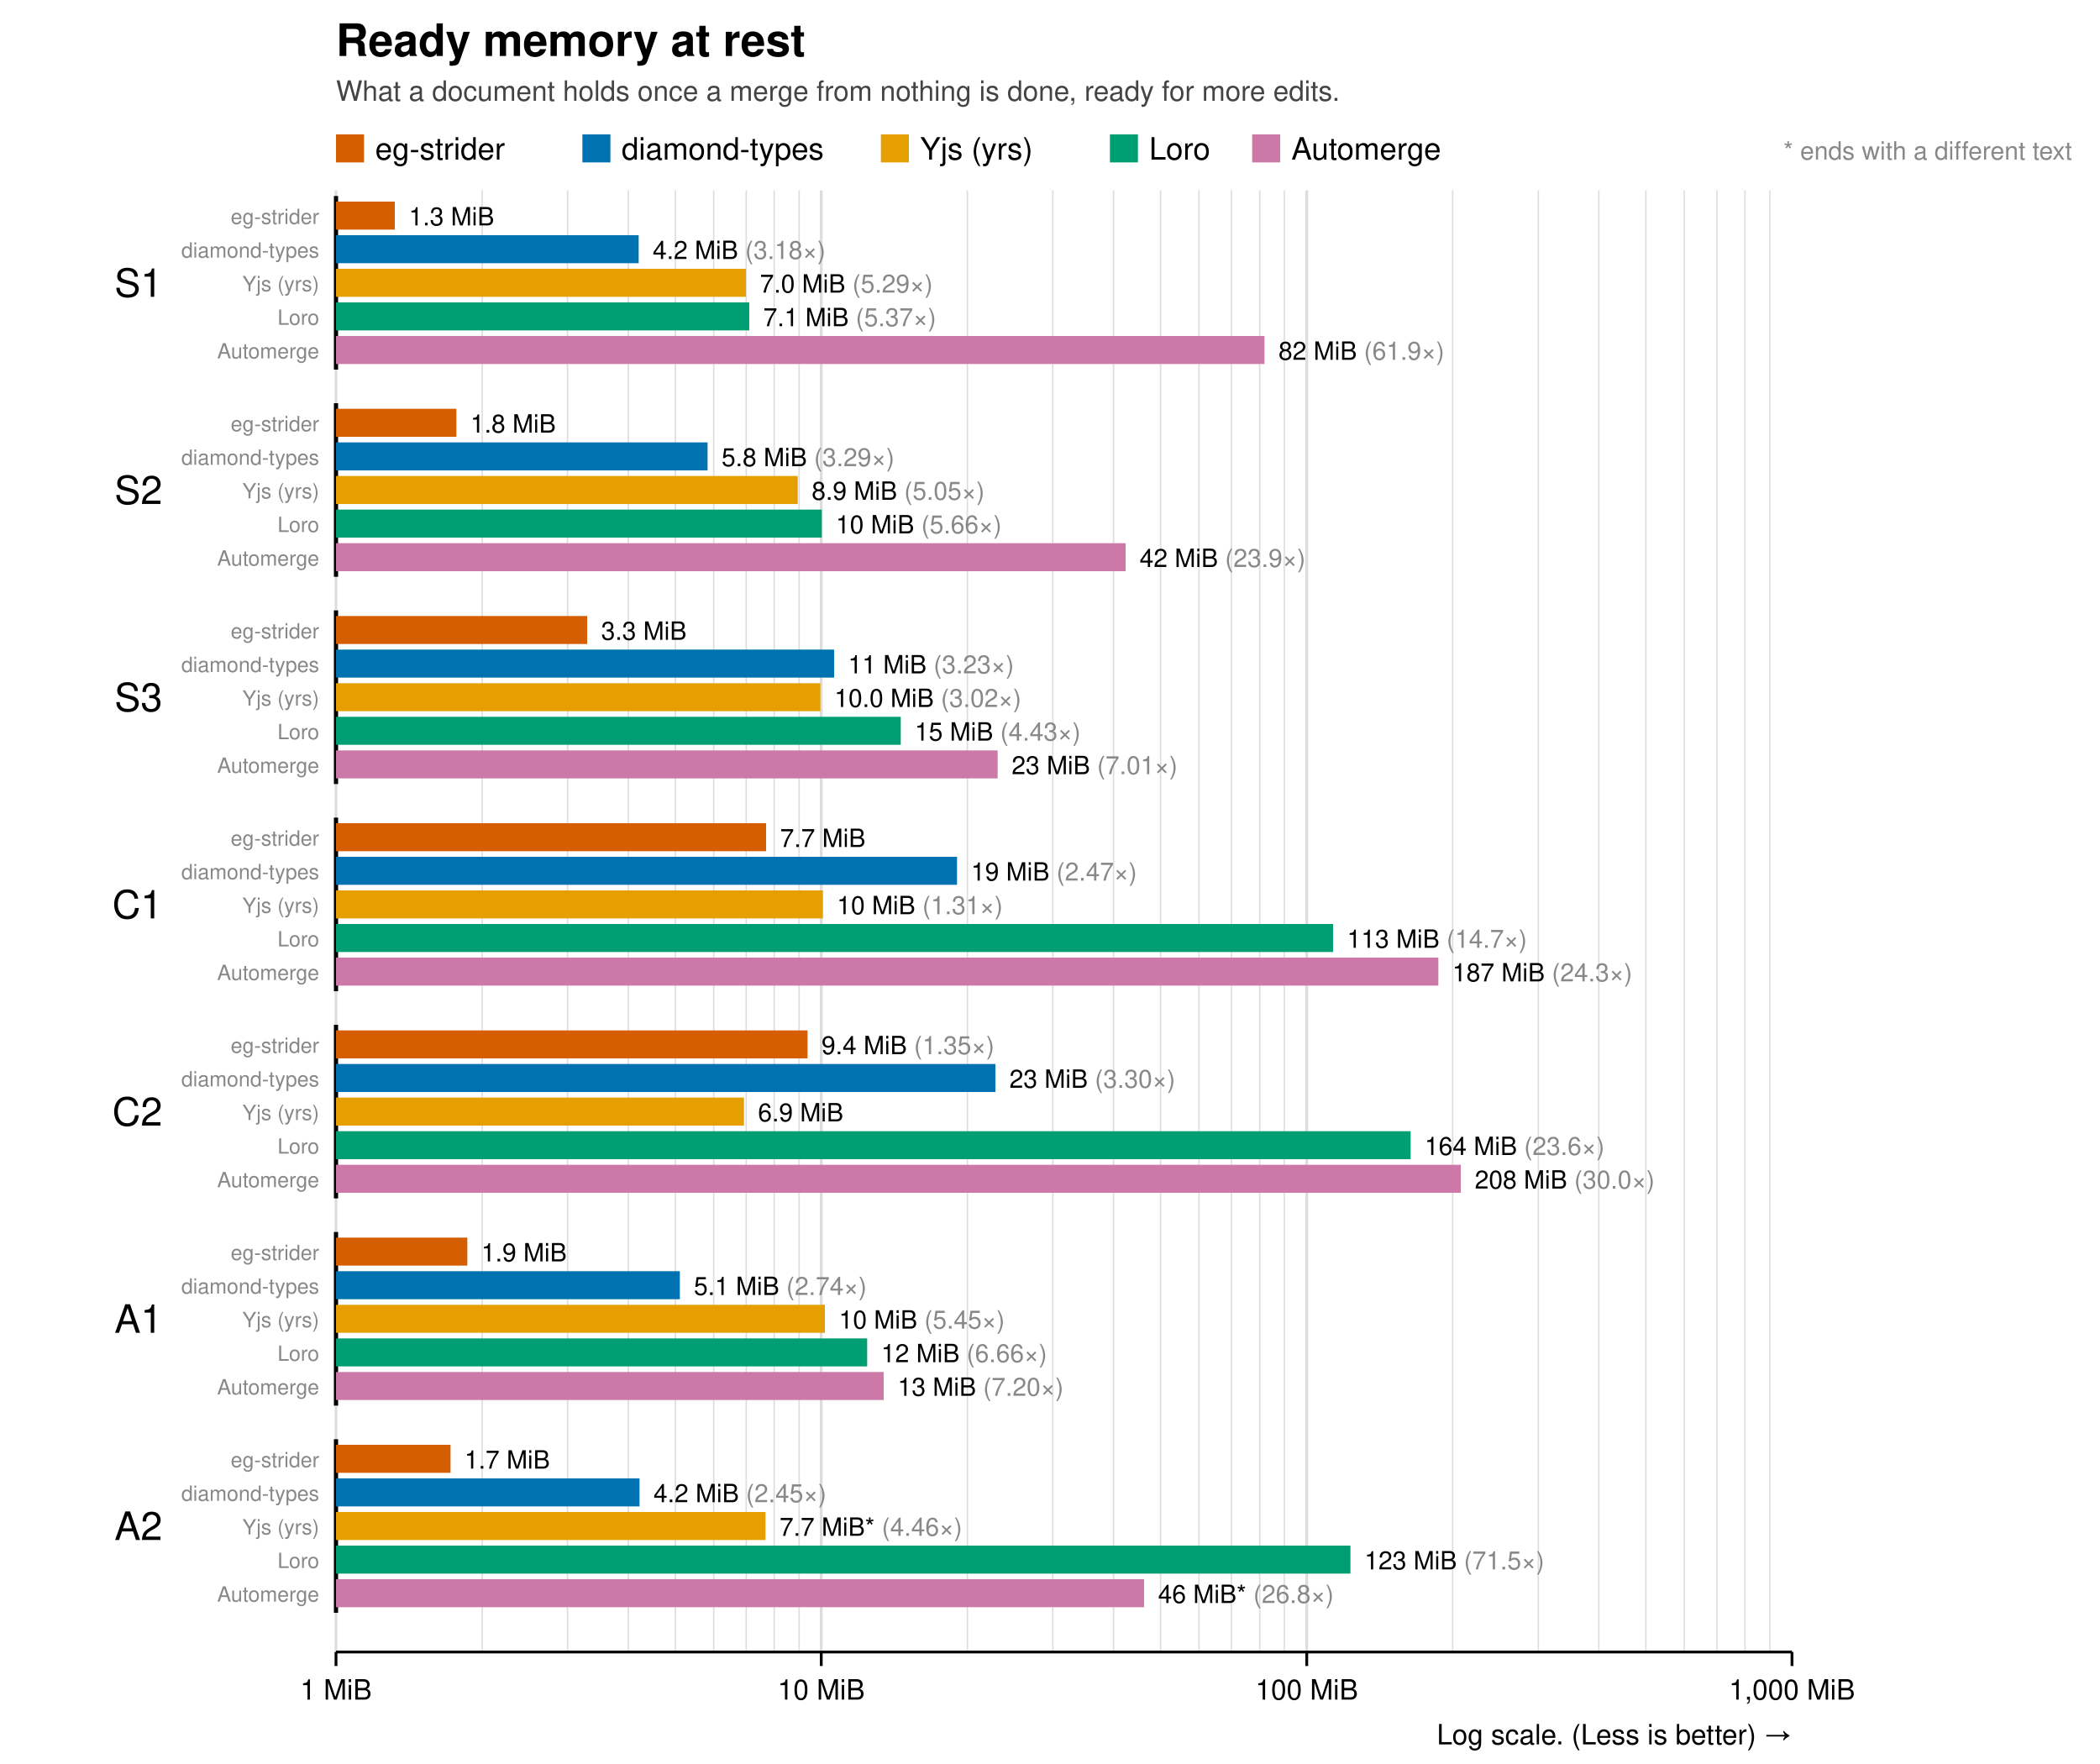
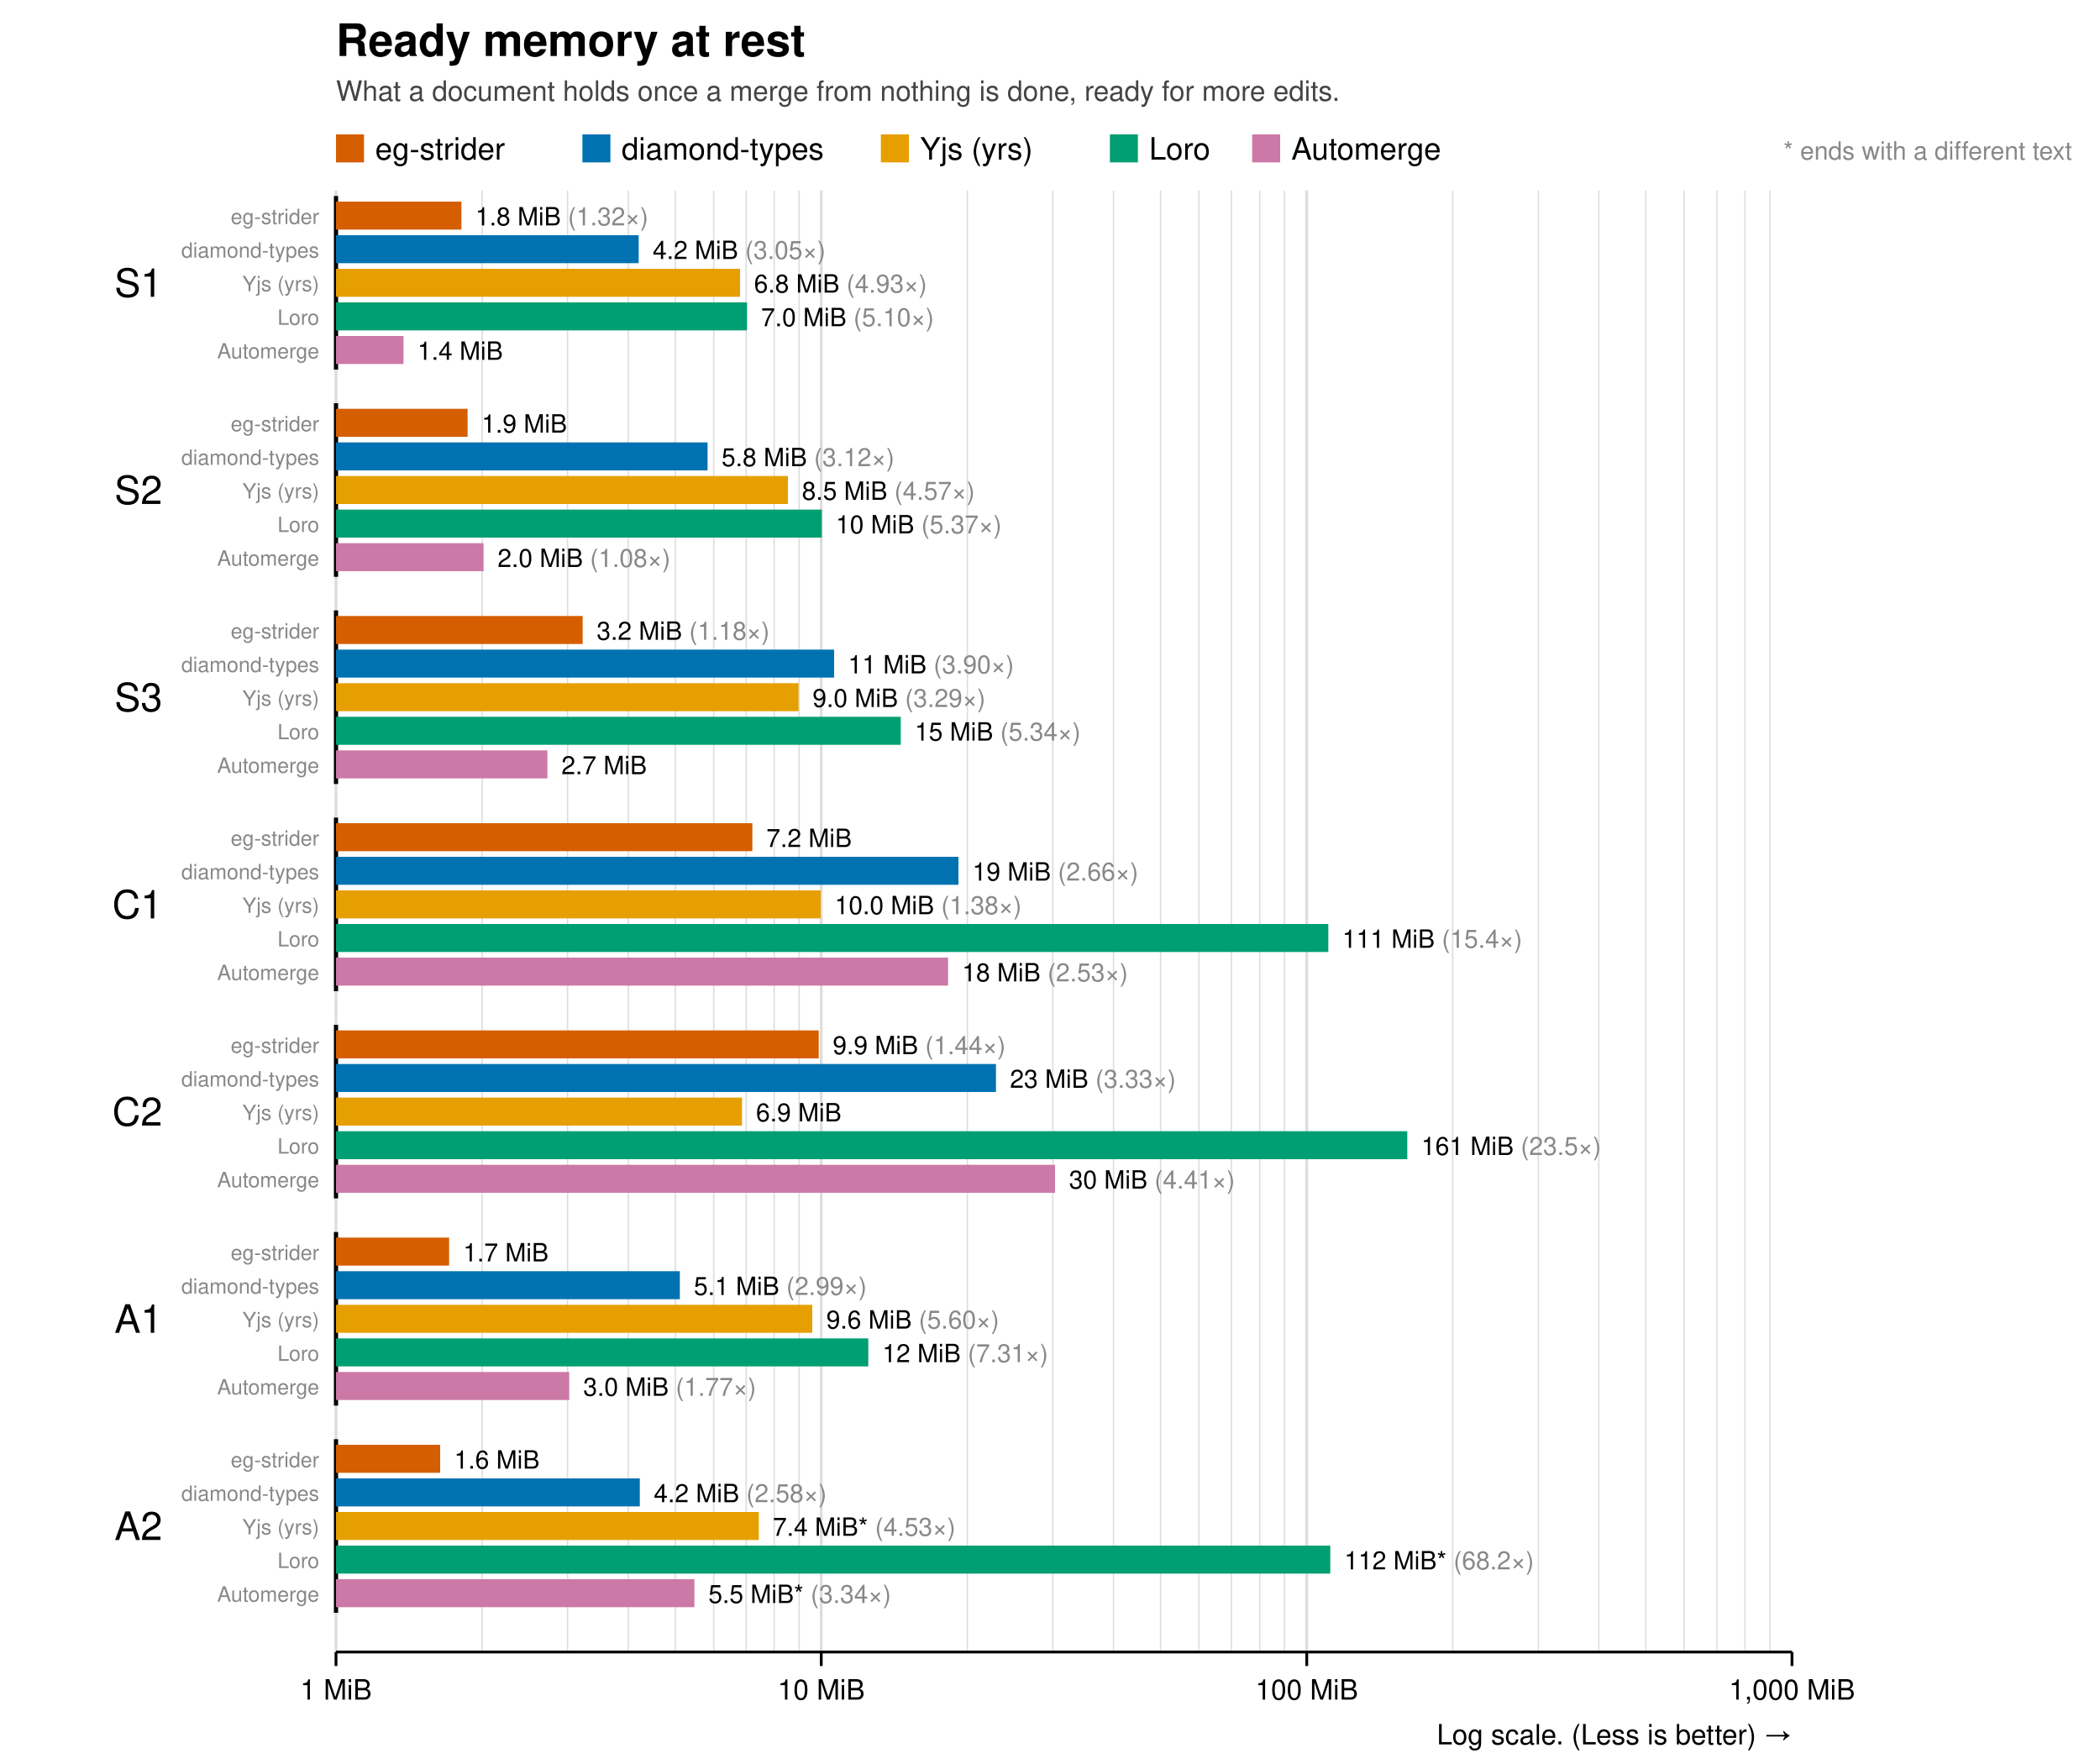
<svg xmlns="http://www.w3.org/2000/svg" viewBox="0 0 750 630" font-family="Helvetica, Arial, sans-serif">
  <rect width="750" height="630" fill="white" />
  <text x="120" y="20" font-size="16" font-weight="bold">Ready memory at rest</text>
  <text x="120" y="36" font-size="10" fill="#444">What a document holds once a merge from nothing is done, ready for more edits.</text>
  <rect x="120" y="48" width="10" height="10" fill="#d55e00" />
  <text x="134" y="57" font-size="11">eg-strider</text>
  <rect x="208.0" y="48" width="10" height="10" fill="#0072b2" />
  <text x="222.0" y="57" font-size="11">diamond-types</text>
  <rect x="314.6" y="48" width="10" height="10" fill="#e69f00" />
  <text x="328.6" y="57" font-size="11">Yjs (yrs)</text>
  <rect x="396.4" y="48" width="10" height="10" fill="#009e73" />
  <text x="410.4" y="57" font-size="11">Loro</text>
  <rect x="447.2" y="48" width="10" height="10" fill="#cc79a7" />
  <text x="461.2" y="57" font-size="11">Automerge</text>
  <text x="740" y="57" font-size="9" fill="#888" text-anchor="end">* ends with a different text</text>
  <line x1="120.0" y1="68" x2="120.0" y2="590" stroke="#ddd" stroke-width="1" />
  <line x1="172.2" y1="68" x2="172.2" y2="590" stroke="#ddd" stroke-width="0.5" />
  <line x1="202.7" y1="68" x2="202.7" y2="590" stroke="#ddd" stroke-width="0.5" />
  <line x1="224.4" y1="68" x2="224.4" y2="590" stroke="#ddd" stroke-width="0.5" />
  <line x1="241.2" y1="68" x2="241.2" y2="590" stroke="#ddd" stroke-width="0.5" />
  <line x1="254.9" y1="68" x2="254.9" y2="590" stroke="#ddd" stroke-width="0.5" />
  <line x1="266.5" y1="68" x2="266.5" y2="590" stroke="#ddd" stroke-width="0.5" />
  <line x1="276.5" y1="68" x2="276.5" y2="590" stroke="#ddd" stroke-width="0.5" />
  <line x1="285.4" y1="68" x2="285.4" y2="590" stroke="#ddd" stroke-width="0.5" />
  <line x1="293.3" y1="68" x2="293.3" y2="590" stroke="#ddd" stroke-width="1" />
  <line x1="345.5" y1="68" x2="345.5" y2="590" stroke="#ddd" stroke-width="0.5" />
  <line x1="376.0" y1="68" x2="376.0" y2="590" stroke="#ddd" stroke-width="0.5" />
  <line x1="397.7" y1="68" x2="397.7" y2="590" stroke="#ddd" stroke-width="0.5" />
  <line x1="414.5" y1="68" x2="414.5" y2="590" stroke="#ddd" stroke-width="0.5" />
  <line x1="428.2" y1="68" x2="428.2" y2="590" stroke="#ddd" stroke-width="0.5" />
  <line x1="439.8" y1="68" x2="439.8" y2="590" stroke="#ddd" stroke-width="0.5" />
  <line x1="449.9" y1="68" x2="449.9" y2="590" stroke="#ddd" stroke-width="0.5" />
  <line x1="458.7" y1="68" x2="458.7" y2="590" stroke="#ddd" stroke-width="0.5" />
  <line x1="466.7" y1="68" x2="466.7" y2="590" stroke="#ddd" stroke-width="1" />
  <line x1="518.8" y1="68" x2="518.8" y2="590" stroke="#ddd" stroke-width="0.5" />
  <line x1="549.4" y1="68" x2="549.4" y2="590" stroke="#ddd" stroke-width="0.5" />
  <line x1="571.0" y1="68" x2="571.0" y2="590" stroke="#ddd" stroke-width="0.5" />
  <line x1="587.8" y1="68" x2="587.8" y2="590" stroke="#ddd" stroke-width="0.5" />
  <line x1="601.5" y1="68" x2="601.5" y2="590" stroke="#ddd" stroke-width="0.5" />
  <line x1="613.2" y1="68" x2="613.2" y2="590" stroke="#ddd" stroke-width="0.5" />
  <line x1="623.2" y1="68" x2="623.2" y2="590" stroke="#ddd" stroke-width="0.5" />
  <line x1="632.1" y1="68" x2="632.1" y2="590" stroke="#ddd" stroke-width="0.5" />
  <line x1="120.0" y1="590" x2="120.0" y2="595" stroke="black" />
  <text x="120.0" y="607" font-size="10" text-anchor="middle">1 MiB</text>
  <line x1="293.3" y1="590" x2="293.3" y2="595" stroke="black" />
  <text x="293.3" y="607" font-size="10" text-anchor="middle">10 MiB</text>
  <line x1="466.7" y1="590" x2="466.7" y2="595" stroke="black" />
  <text x="466.7" y="607" font-size="10" text-anchor="middle">100 MiB</text>
  <line x1="640.0" y1="590" x2="640.0" y2="595" stroke="black" />
  <text x="640.0" y="607" font-size="10" text-anchor="middle">1,000 MiB</text>
  <line x1="120" y1="590" x2="640" y2="590" stroke="black" />
  <text x="640" y="623" font-size="10" text-anchor="end">Log scale. (Less is better) →</text>
  <text x="58" y="106.0" font-size="14" text-anchor="end">S1</text>
  <line x1="120" y1="70" x2="120" y2="132" stroke="black" stroke-width="1.5" />
  <text x="114" y="80" font-size="7.5" fill="#888" text-anchor="end">eg-strider</text>
-   <rect x="120" y="72" width="21.0" height="10" fill="#d55e00" />
-   <text x="146.0" y="80.5" font-size="9">1.3 MiB</text>
+   <rect x="120" y="72" width="44.8" height="10" fill="#d55e00" />
+   <text x="169.8" y="80.5" font-size="9">1.8 MiB <tspan fill="#888">(1.32×)</tspan>
+   </text>
  <text x="114" y="92" font-size="7.5" fill="#888" text-anchor="end">diamond-types</text>
  <rect x="120" y="84" width="108.1" height="10" fill="#0072b2" />
-   <text x="233.1" y="92.5" font-size="9">4.2 MiB <tspan fill="#888">(3.18×)</tspan>
+   <text x="233.1" y="92.5" font-size="9">4.2 MiB <tspan fill="#888">(3.05×)</tspan>
  </text>
  <text x="114" y="104" font-size="7.5" fill="#888" text-anchor="end">Yjs (yrs)</text>
-   <rect x="120" y="96" width="146.4" height="10" fill="#e69f00" />
-   <text x="271.4" y="104.5" font-size="9">7.0 MiB <tspan fill="#888">(5.29×)</tspan>
+   <rect x="120" y="96" width="144.3" height="10" fill="#e69f00" />
+   <text x="269.3" y="104.5" font-size="9">6.8 MiB <tspan fill="#888">(4.93×)</tspan>
  </text>
  <text x="114" y="116" font-size="7.5" fill="#888" text-anchor="end">Loro</text>
-   <rect x="120" y="108" width="147.6" height="10" fill="#009e73" />
-   <text x="272.6" y="116.5" font-size="9">7.1 MiB <tspan fill="#888">(5.37×)</tspan>
+   <rect x="120" y="108" width="146.8" height="10" fill="#009e73" />
+   <text x="271.8" y="116.5" font-size="9">7.0 MiB <tspan fill="#888">(5.10×)</tspan>
  </text>
  <text x="114" y="128" font-size="7.5" fill="#888" text-anchor="end">Automerge</text>
-   <rect x="120" y="120" width="331.6" height="10" fill="#cc79a7" />
-   <text x="456.6" y="128.5" font-size="9">82 MiB <tspan fill="#888">(61.9×)</tspan>
-   </text>
+   <rect x="120" y="120" width="24.1" height="10" fill="#cc79a7" />
+   <text x="149.1" y="128.5" font-size="9">1.4 MiB</text>
  <text x="58" y="180.0" font-size="14" text-anchor="end">S2</text>
  <line x1="120" y1="144" x2="120" y2="206" stroke="black" stroke-width="1.5" />
  <text x="114" y="154" font-size="7.5" fill="#888" text-anchor="end">eg-strider</text>
-   <rect x="120" y="146" width="43.0" height="10" fill="#d55e00" />
-   <text x="168.0" y="154.5" font-size="9">1.8 MiB</text>
+   <rect x="120" y="146" width="47.0" height="10" fill="#d55e00" />
+   <text x="172.0" y="154.5" font-size="9">1.9 MiB</text>
  <text x="114" y="166" font-size="7.5" fill="#888" text-anchor="end">diamond-types</text>
  <rect x="120" y="158" width="132.7" height="10" fill="#0072b2" />
-   <text x="257.7" y="166.5" font-size="9">5.8 MiB <tspan fill="#888">(3.29×)</tspan>
+   <text x="257.7" y="166.5" font-size="9">5.8 MiB <tspan fill="#888">(3.12×)</tspan>
  </text>
  <text x="114" y="178" font-size="7.5" fill="#888" text-anchor="end">Yjs (yrs)</text>
-   <rect x="120" y="170" width="164.9" height="10" fill="#e69f00" />
-   <text x="289.9" y="178.5" font-size="9">8.9 MiB <tspan fill="#888">(5.05×)</tspan>
+   <rect x="120" y="170" width="161.4" height="10" fill="#e69f00" />
+   <text x="286.4" y="178.5" font-size="9">8.5 MiB <tspan fill="#888">(4.57×)</tspan>
  </text>
  <text x="114" y="190" font-size="7.5" fill="#888" text-anchor="end">Loro</text>
  <rect x="120" y="182" width="173.5" height="10" fill="#009e73" />
-   <text x="298.5" y="190.5" font-size="9">10 MiB <tspan fill="#888">(5.66×)</tspan>
+   <text x="298.5" y="190.5" font-size="9">10 MiB <tspan fill="#888">(5.37×)</tspan>
  </text>
  <text x="114" y="202" font-size="7.5" fill="#888" text-anchor="end">Automerge</text>
-   <rect x="120" y="194" width="282.0" height="10" fill="#cc79a7" />
-   <text x="407.0" y="202.5" font-size="9">42 MiB <tspan fill="#888">(23.9×)</tspan>
+   <rect x="120" y="194" width="52.7" height="10" fill="#cc79a7" />
+   <text x="177.7" y="202.5" font-size="9">2.0 MiB <tspan fill="#888">(1.08×)</tspan>
  </text>
  <text x="58" y="254.0" font-size="14" text-anchor="end">S3</text>
  <line x1="120" y1="218" x2="120" y2="280" stroke="black" stroke-width="1.5" />
  <text x="114" y="228" font-size="7.5" fill="#888" text-anchor="end">eg-strider</text>
-   <rect x="120" y="220" width="89.7" height="10" fill="#d55e00" />
-   <text x="214.7" y="228.5" font-size="9">3.3 MiB</text>
+   <rect x="120" y="220" width="88.1" height="10" fill="#d55e00" />
+   <text x="213.1" y="228.5" font-size="9">3.2 MiB <tspan fill="#888">(1.18×)</tspan>
+   </text>
  <text x="114" y="240" font-size="7.5" fill="#888" text-anchor="end">diamond-types</text>
  <rect x="120" y="232" width="177.9" height="10" fill="#0072b2" />
-   <text x="302.9" y="240.5" font-size="9">11 MiB <tspan fill="#888">(3.23×)</tspan>
+   <text x="302.9" y="240.5" font-size="9">11 MiB <tspan fill="#888">(3.90×)</tspan>
  </text>
  <text x="114" y="252" font-size="7.5" fill="#888" text-anchor="end">Yjs (yrs)</text>
-   <rect x="120" y="244" width="173.0" height="10" fill="#e69f00" />
-   <text x="298.0" y="252.5" font-size="9">10.0 MiB <tspan fill="#888">(3.02×)</tspan>
+   <rect x="120" y="244" width="165.2" height="10" fill="#e69f00" />
+   <text x="290.2" y="252.5" font-size="9">9.0 MiB <tspan fill="#888">(3.29×)</tspan>
  </text>
  <text x="114" y="264" font-size="7.5" fill="#888" text-anchor="end">Loro</text>
  <rect x="120" y="256" width="201.7" height="10" fill="#009e73" />
-   <text x="326.7" y="264.5" font-size="9">15 MiB <tspan fill="#888">(4.43×)</tspan>
+   <text x="326.7" y="264.5" font-size="9">15 MiB <tspan fill="#888">(5.34×)</tspan>
  </text>
  <text x="114" y="276" font-size="7.5" fill="#888" text-anchor="end">Automerge</text>
-   <rect x="120" y="268" width="236.3" height="10" fill="#cc79a7" />
-   <text x="361.3" y="276.5" font-size="9">23 MiB <tspan fill="#888">(7.01×)</tspan>
-   </text>
+   <rect x="120" y="268" width="75.5" height="10" fill="#cc79a7" />
+   <text x="200.5" y="276.5" font-size="9">2.7 MiB</text>
  <text x="58" y="328.0" font-size="14" text-anchor="end">C1</text>
  <line x1="120" y1="292" x2="120" y2="354" stroke="black" stroke-width="1.5" />
  <text x="114" y="302" font-size="7.5" fill="#888" text-anchor="end">eg-strider</text>
-   <rect x="120" y="294" width="153.6" height="10" fill="#d55e00" />
-   <text x="278.6" y="302.5" font-size="9">7.7 MiB</text>
+   <rect x="120" y="294" width="148.7" height="10" fill="#d55e00" />
+   <text x="273.7" y="302.5" font-size="9">7.2 MiB</text>
  <text x="114" y="314" font-size="7.5" fill="#888" text-anchor="end">diamond-types</text>
-   <rect x="120" y="306" width="221.8" height="10" fill="#0072b2" />
-   <text x="346.8" y="314.5" font-size="9">19 MiB <tspan fill="#888">(2.47×)</tspan>
+   <rect x="120" y="306" width="222.3" height="10" fill="#0072b2" />
+   <text x="347.3" y="314.5" font-size="9">19 MiB <tspan fill="#888">(2.66×)</tspan>
  </text>
  <text x="114" y="326" font-size="7.5" fill="#888" text-anchor="end">Yjs (yrs)</text>
-   <rect x="120" y="318" width="173.9" height="10" fill="#e69f00" />
-   <text x="298.9" y="326.5" font-size="9">10 MiB <tspan fill="#888">(1.31×)</tspan>
+   <rect x="120" y="318" width="173.1" height="10" fill="#e69f00" />
+   <text x="298.1" y="326.5" font-size="9">10.0 MiB <tspan fill="#888">(1.38×)</tspan>
  </text>
  <text x="114" y="338" font-size="7.5" fill="#888" text-anchor="end">Loro</text>
-   <rect x="120" y="330" width="356.1" height="10" fill="#009e73" />
-   <text x="481.1" y="338.5" font-size="9">113 MiB <tspan fill="#888">(14.7×)</tspan>
+   <rect x="120" y="330" width="354.4" height="10" fill="#009e73" />
+   <text x="479.4" y="338.5" font-size="9">111 MiB <tspan fill="#888">(15.4×)</tspan>
  </text>
  <text x="114" y="350" font-size="7.5" fill="#888" text-anchor="end">Automerge</text>
-   <rect x="120" y="342" width="393.7" height="10" fill="#cc79a7" />
-   <text x="518.7" y="350.5" font-size="9">187 MiB <tspan fill="#888">(24.3×)</tspan>
+   <rect x="120" y="342" width="218.6" height="10" fill="#cc79a7" />
+   <text x="343.6" y="350.5" font-size="9">18 MiB <tspan fill="#888">(2.53×)</tspan>
  </text>
  <text x="58" y="402.0" font-size="14" text-anchor="end">C2</text>
  <line x1="120" y1="366" x2="120" y2="428" stroke="black" stroke-width="1.5" />
  <text x="114" y="376" font-size="7.5" fill="#888" text-anchor="end">eg-strider</text>
-   <rect x="120" y="368" width="168.4" height="10" fill="#d55e00" />
-   <text x="293.4" y="376.5" font-size="9">9.4 MiB <tspan fill="#888">(1.35×)</tspan>
+   <rect x="120" y="368" width="172.4" height="10" fill="#d55e00" />
+   <text x="297.4" y="376.5" font-size="9">9.9 MiB <tspan fill="#888">(1.44×)</tspan>
  </text>
  <text x="114" y="388" font-size="7.5" fill="#888" text-anchor="end">diamond-types</text>
-   <rect x="120" y="380" width="235.5" height="10" fill="#0072b2" />
-   <text x="360.5" y="388.5" font-size="9">23 MiB <tspan fill="#888">(3.30×)</tspan>
+   <rect x="120" y="380" width="235.7" height="10" fill="#0072b2" />
+   <text x="360.7" y="388.5" font-size="9">23 MiB <tspan fill="#888">(3.33×)</tspan>
  </text>
  <text x="114" y="400" font-size="7.5" fill="#888" text-anchor="end">Yjs (yrs)</text>
-   <rect x="120" y="392" width="145.7" height="10" fill="#e69f00" />
-   <text x="270.7" y="400.5" font-size="9">6.9 MiB</text>
+   <rect x="120" y="392" width="145.0" height="10" fill="#e69f00" />
+   <text x="270.0" y="400.5" font-size="9">6.9 MiB</text>
  <text x="114" y="412" font-size="7.5" fill="#888" text-anchor="end">Loro</text>
-   <rect x="120" y="404" width="383.8" height="10" fill="#009e73" />
-   <text x="508.8" y="412.5" font-size="9">164 MiB <tspan fill="#888">(23.6×)</tspan>
+   <rect x="120" y="404" width="382.6" height="10" fill="#009e73" />
+   <text x="507.6" y="412.5" font-size="9">161 MiB <tspan fill="#888">(23.5×)</tspan>
  </text>
  <text x="114" y="424" font-size="7.5" fill="#888" text-anchor="end">Automerge</text>
-   <rect x="120" y="416" width="401.7" height="10" fill="#cc79a7" />
-   <text x="526.7" y="424.5" font-size="9">208 MiB <tspan fill="#888">(30.0×)</tspan>
+   <rect x="120" y="416" width="256.8" height="10" fill="#cc79a7" />
+   <text x="381.8" y="424.5" font-size="9">30 MiB <tspan fill="#888">(4.41×)</tspan>
  </text>
  <text x="58" y="476.0" font-size="14" text-anchor="end">A1</text>
  <line x1="120" y1="440" x2="120" y2="502" stroke="black" stroke-width="1.5" />
  <text x="114" y="450" font-size="7.5" fill="#888" text-anchor="end">eg-strider</text>
-   <rect x="120" y="442" width="46.9" height="10" fill="#d55e00" />
-   <text x="171.9" y="450.5" font-size="9">1.9 MiB</text>
+   <rect x="120" y="442" width="40.4" height="10" fill="#d55e00" />
+   <text x="165.4" y="450.5" font-size="9">1.7 MiB</text>
  <text x="114" y="462" font-size="7.5" fill="#888" text-anchor="end">diamond-types</text>
  <rect x="120" y="454" width="122.8" height="10" fill="#0072b2" />
-   <text x="247.8" y="462.5" font-size="9">5.1 MiB <tspan fill="#888">(2.74×)</tspan>
+   <text x="247.8" y="462.5" font-size="9">5.1 MiB <tspan fill="#888">(2.99×)</tspan>
  </text>
  <text x="114" y="474" font-size="7.5" fill="#888" text-anchor="end">Yjs (yrs)</text>
-   <rect x="120" y="466" width="174.6" height="10" fill="#e69f00" />
-   <text x="299.6" y="474.5" font-size="9">10 MiB <tspan fill="#888">(5.45×)</tspan>
+   <rect x="120" y="466" width="170.1" height="10" fill="#e69f00" />
+   <text x="295.1" y="474.5" font-size="9">9.6 MiB <tspan fill="#888">(5.60×)</tspan>
  </text>
  <text x="114" y="486" font-size="7.5" fill="#888" text-anchor="end">Loro</text>
-   <rect x="120" y="478" width="189.7" height="10" fill="#009e73" />
-   <text x="314.7" y="486.5" font-size="9">12 MiB <tspan fill="#888">(6.66×)</tspan>
+   <rect x="120" y="478" width="190.1" height="10" fill="#009e73" />
+   <text x="315.1" y="486.5" font-size="9">12 MiB <tspan fill="#888">(7.31×)</tspan>
  </text>
  <text x="114" y="498" font-size="7.5" fill="#888" text-anchor="end">Automerge</text>
-   <rect x="120" y="490" width="195.6" height="10" fill="#cc79a7" />
-   <text x="320.6" y="498.5" font-size="9">13 MiB <tspan fill="#888">(7.20×)</tspan>
+   <rect x="120" y="490" width="83.3" height="10" fill="#cc79a7" />
+   <text x="208.3" y="498.5" font-size="9">3.0 MiB <tspan fill="#888">(1.77×)</tspan>
  </text>
  <text x="58" y="550.0" font-size="14" text-anchor="end">A2</text>
  <line x1="120" y1="514" x2="120" y2="576" stroke="black" stroke-width="1.5" />
  <text x="114" y="524" font-size="7.5" fill="#888" text-anchor="end">eg-strider</text>
-   <rect x="120" y="516" width="40.9" height="10" fill="#d55e00" />
-   <text x="165.9" y="524.5" font-size="9">1.7 MiB</text>
+   <rect x="120" y="516" width="37.2" height="10" fill="#d55e00" />
+   <text x="162.2" y="524.5" font-size="9">1.6 MiB</text>
  <text x="114" y="536" font-size="7.5" fill="#888" text-anchor="end">diamond-types</text>
-   <rect x="120" y="528" width="108.4" height="10" fill="#0072b2" />
-   <text x="233.4" y="536.5" font-size="9">4.2 MiB <tspan fill="#888">(2.45×)</tspan>
+   <rect x="120" y="528" width="108.5" height="10" fill="#0072b2" />
+   <text x="233.5" y="536.5" font-size="9">4.2 MiB <tspan fill="#888">(2.58×)</tspan>
  </text>
  <text x="114" y="548" font-size="7.5" fill="#888" text-anchor="end">Yjs (yrs)</text>
-   <rect x="120" y="540" width="153.4" height="10" fill="#e69f00" />
-   <text x="278.4" y="548.5" font-size="9">7.7 MiB* <tspan fill="#888">(4.46×)</tspan>
+   <rect x="120" y="540" width="151.0" height="10" fill="#e69f00" />
+   <text x="276.0" y="548.5" font-size="9">7.4 MiB* <tspan fill="#888">(4.53×)</tspan>
  </text>
  <text x="114" y="560" font-size="7.5" fill="#888" text-anchor="end">Loro</text>
-   <rect x="120" y="552" width="362.3" height="10" fill="#009e73" />
-   <text x="487.3" y="560.5" font-size="9">123 MiB <tspan fill="#888">(71.5×)</tspan>
+   <rect x="120" y="552" width="355.1" height="10" fill="#009e73" />
+   <text x="480.1" y="560.5" font-size="9">112 MiB* <tspan fill="#888">(68.2×)</tspan>
  </text>
  <text x="114" y="572" font-size="7.5" fill="#888" text-anchor="end">Automerge</text>
-   <rect x="120" y="564" width="288.6" height="10" fill="#cc79a7" />
-   <text x="413.6" y="572.5" font-size="9">46 MiB* <tspan fill="#888">(26.8×)</tspan>
+   <rect x="120" y="564" width="128.0" height="10" fill="#cc79a7" />
+   <text x="253.0" y="572.5" font-size="9">5.5 MiB* <tspan fill="#888">(3.34×)</tspan>
  </text>
</svg>
